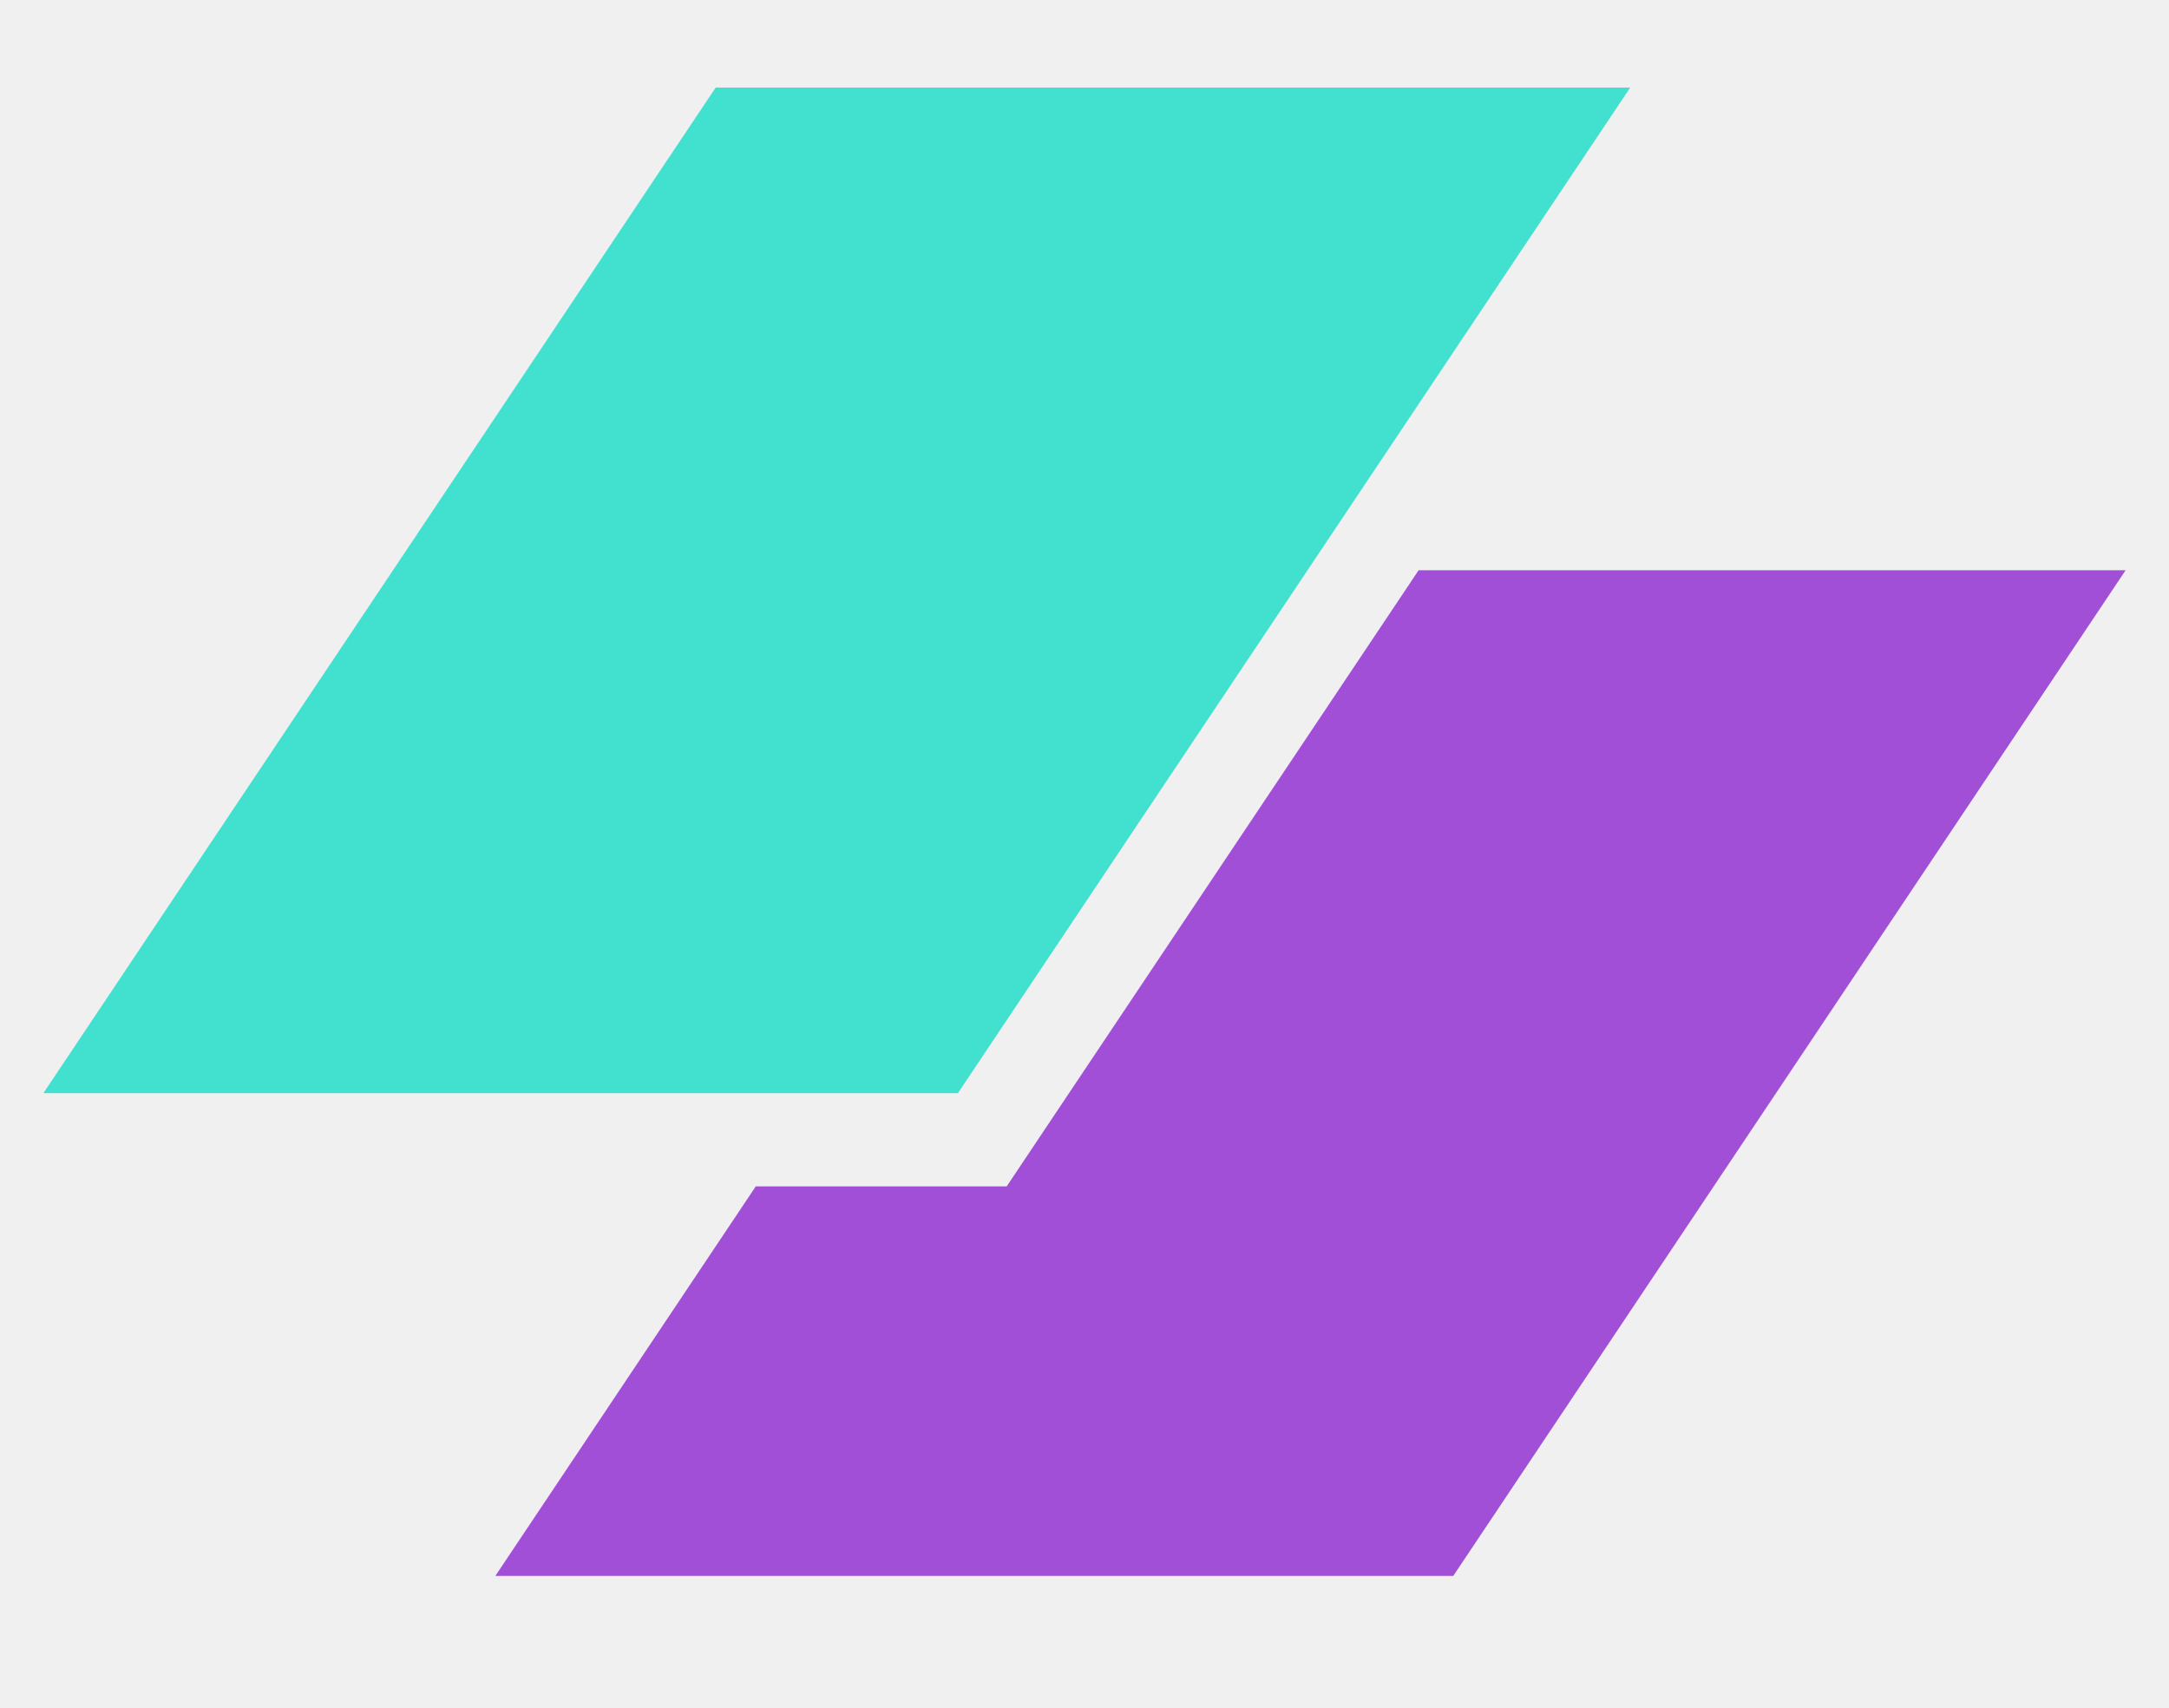
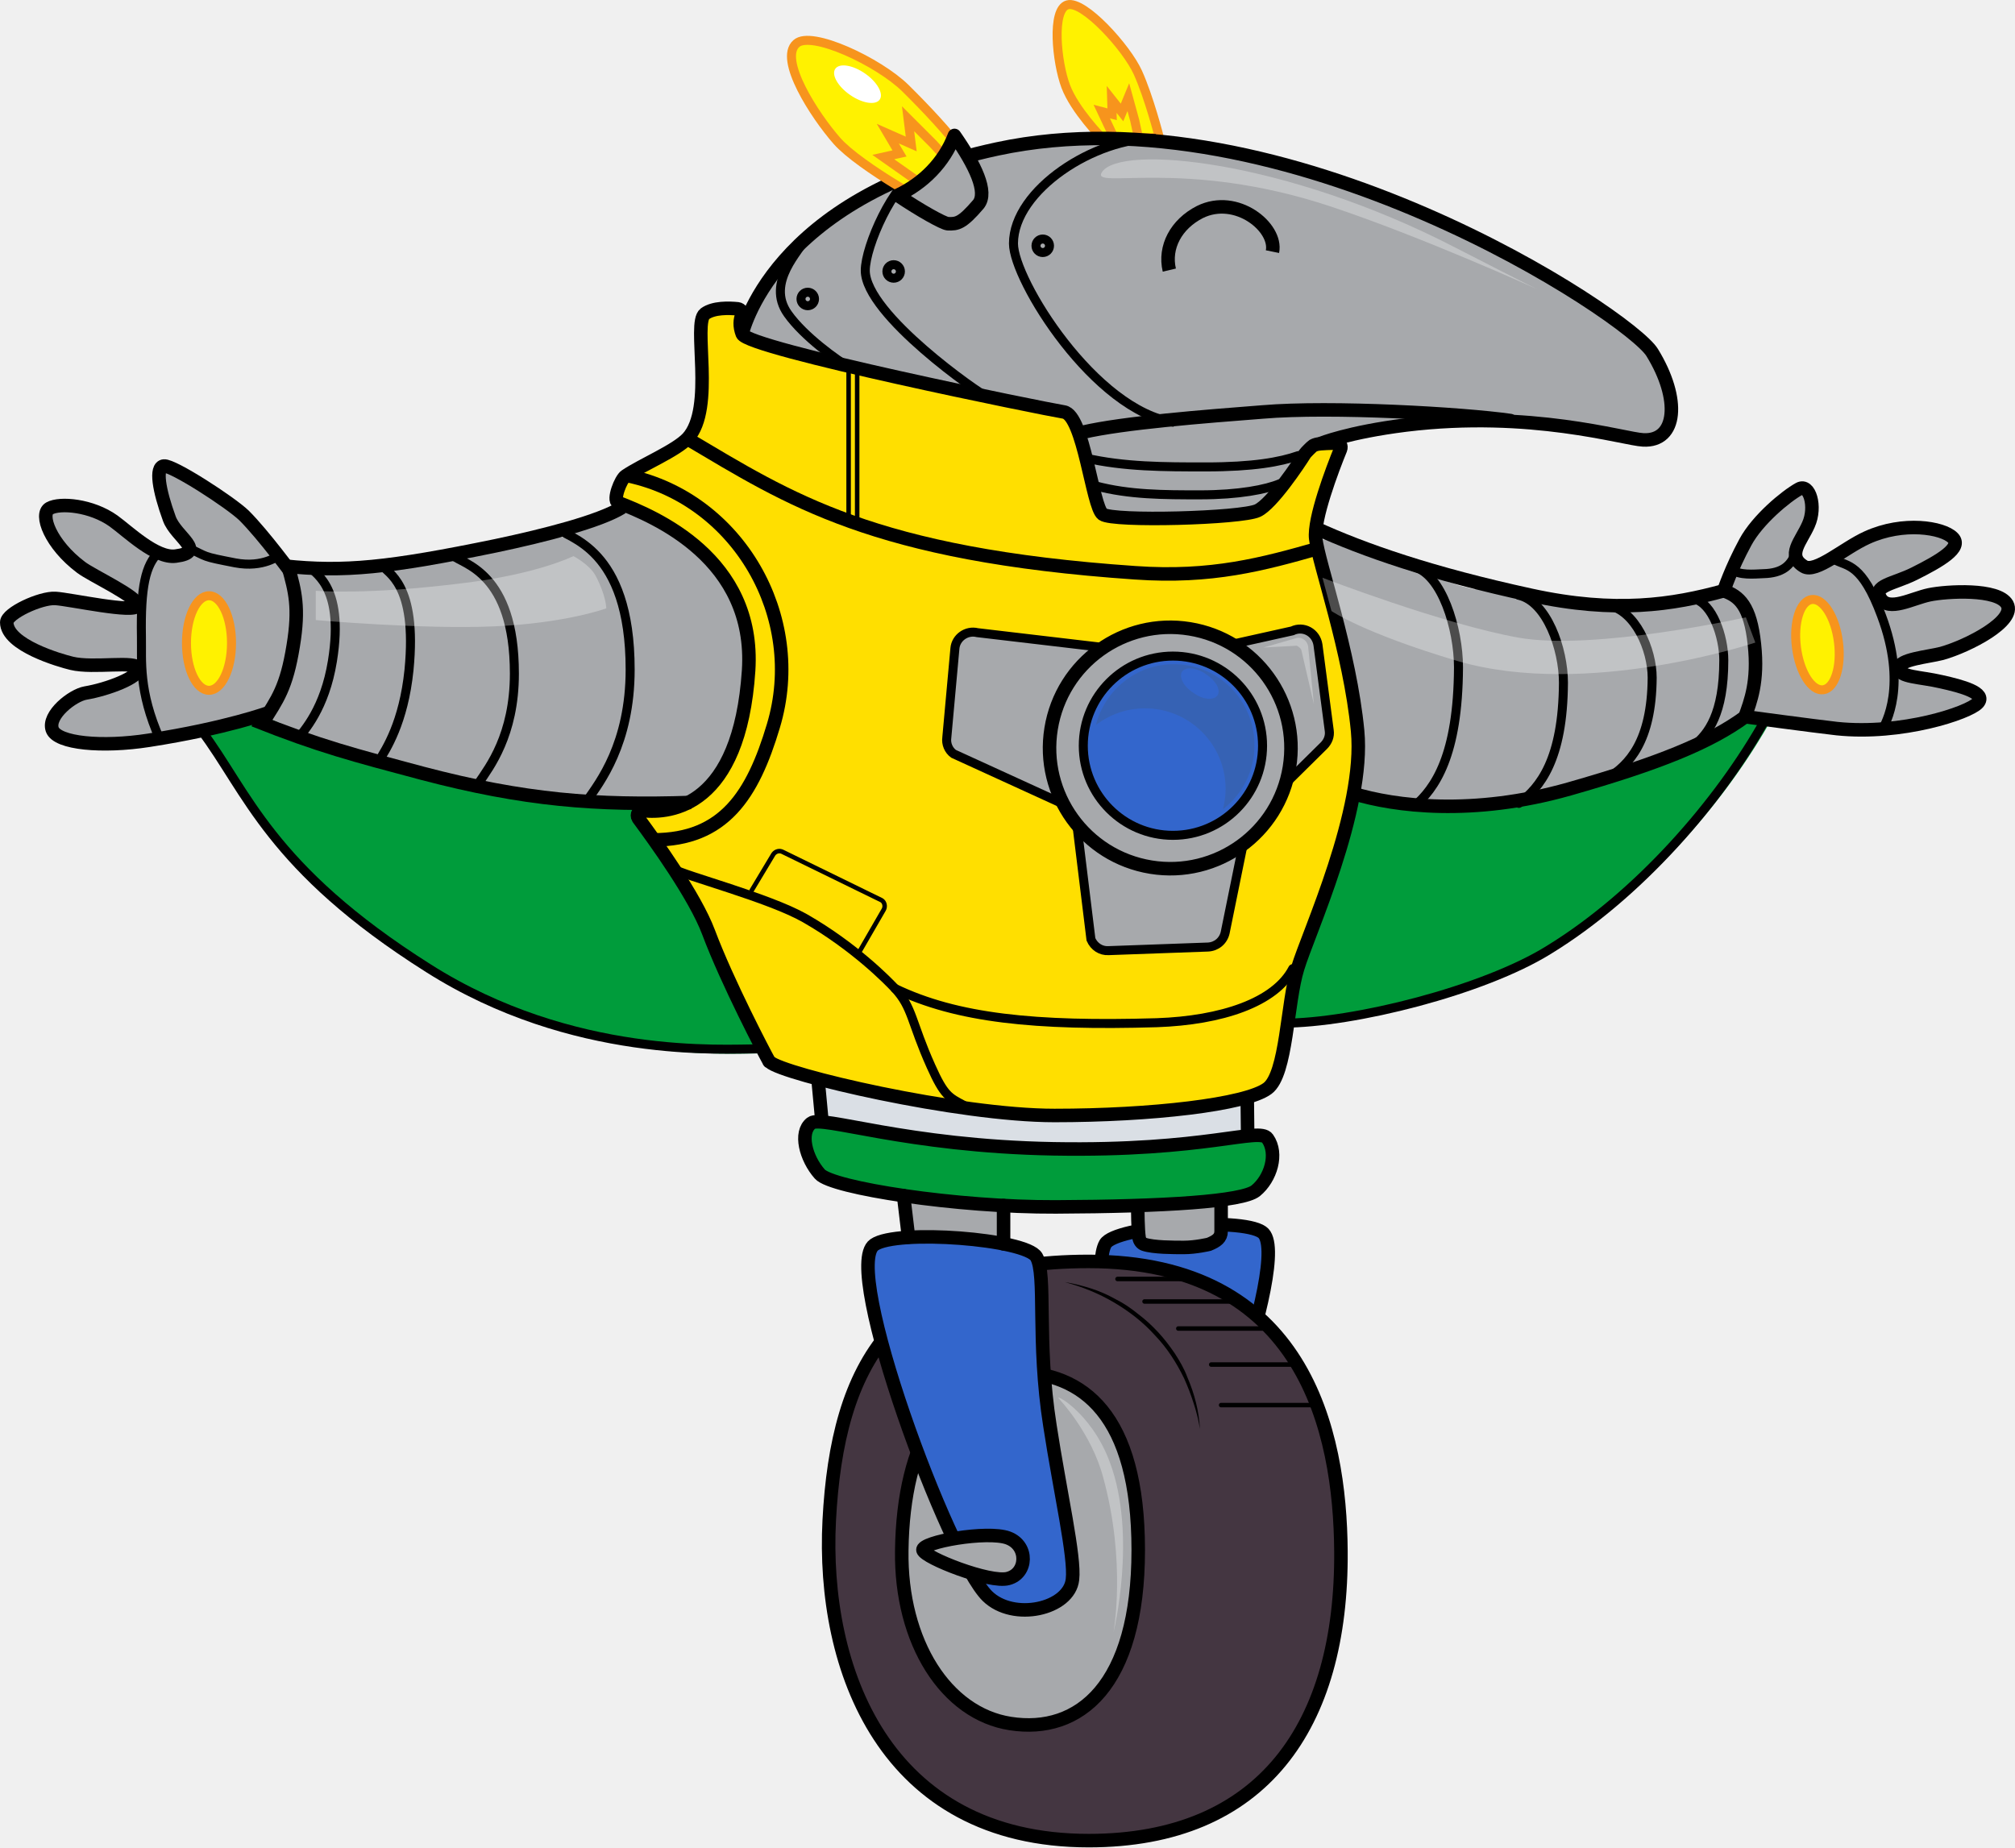
- <svg xmlns="http://www.w3.org/2000/svg" width="47" height="37" viewBox="0 0 47 37" fill="none">
-   <path d="M15.509 1.897H35.326L20.757 23.692H0.94L15.509 1.897Z" fill="#42E0CE" />
-   <path d="M16.377 25.712L10.734 34.154H31.491L46.06 12.359H30.74L21.814 25.712H16.377Z" fill="#A14FD6" />
+ <svg xmlns="http://www.w3.org/2000/svg" id="Layer_2" data-name="Layer 2" viewBox="0 0 447.35 410.17">
+   <defs>
+     <style>
+       .cls-1, .cls-2, .cls-3, .cls-4, .cls-5, .cls-6, .cls-7, .cls-8, .cls-9, .cls-10, .cls-11, .cls-12, .cls-13, .cls-14, .cls-15 {
+         stroke-miterlimit: 10;
+       }
+ 
+       .cls-1, .cls-2, .cls-4, .cls-5, .cls-6, .cls-16, .cls-17, .cls-8, .cls-9, .cls-10, .cls-11, .cls-12, .cls-13, .cls-14, .cls-15 {
+         stroke: #000;
+       }
+ 
+       .cls-1, .cls-2, .cls-6, .cls-17, .cls-7, .cls-8, .cls-9, .cls-10 {
+         fill: none;
+       }
+ 
+       .cls-1, .cls-2, .cls-16, .cls-11, .cls-12, .cls-13, .cls-14, .cls-15 {
+         stroke-width: 3px;
+       }
+ 
+       .cls-1, .cls-3, .cls-6, .cls-18, .cls-7, .cls-8, .cls-11, .cls-12, .cls-15 {
+         stroke-linecap: round;
+       }
+ 
+       .cls-19, .cls-20 {
+         fill: #fff;
+       }
+ 
+       .cls-21, .cls-13 {
+         fill: #009c3b;
+       }
+ 
+       .cls-22 {
+         fill: #dadfe5;
+       }
+ 
+       .cls-23, .cls-5, .cls-16, .cls-14 {
+         fill: #a7a9ac;
+       }
+ 
+       .cls-3, .cls-4, .cls-5, .cls-7, .cls-8, .cls-9 {
+         stroke-width: 2px;
+       }
+ 
+       .cls-3, .cls-18 {
+         fill: #fff200;
+       }
+ 
+       .cls-3, .cls-18, .cls-7 {
+         stroke: #f7941d;
+       }
+ 
+       .cls-20 {
+         opacity: .3;
+       }
+ 
+       .cls-20, .cls-24 {
+         isolation: isolate;
+       }
+ 
+       .cls-24 {
+         fill: #3e5a7d;
+         opacity: .31;
+       }
+ 
+       .cls-4, .cls-11 {
+         fill: #36c;
+       }
+ 
+       .cls-16 {
+         stroke-linejoin: round;
+       }
+ 
+       .cls-18 {
+         stroke-miterlimit: 10;
+         stroke-width: 2px;
+       }
+ 
+       .cls-17 {
+         stroke-miterlimit: 10;
+         stroke-width: 2px;
+       }
+ 
+       .cls-12 {
+         fill: #ffdf00;
+       }
+ 
+       .cls-15 {
+         fill: #443641;
+       }
+     </style>
+   </defs>
+   <g id="Layer_1-2" data-name="Layer 1">
+     <g id="Layer_2-2" data-name="Layer 2">
+       <path class="cls-21" d="m393.4,159.47c-10.2,18.4-28.1,38.9-48,51.1-14.6,9-43.5,16.3-59,16.3l-42.1-25.1,24.6-44.9,75.6-10.6,46,2,2.9,11.2Z" />
+       <path class="cls-21" d="m169.5,233.87c-7.6,0-41.2,2.4-73.2-17.9-35.3-22.4-40.2-39.4-50.4-52.8l1.3-21.1,89.5,25.6,45.6,1.9v49.1l-12.8,15.2Z" />
+       <path d="m240.4,403.17c3.9-1.4,7.5-3.6,10.6-6.3,3.1-2.7,5.9-5.8,8.2-9.2,2.3-3.4,4.2-7.1,5.7-11,.8-1.9,1.4-3.9,1.9-5.9s.9-4.1,1-6.1c.1,4.2-.9,8.3-2.2,12.3-1.4,4-3.3,7.7-5.6,11.3-1.1,1.8-2.5,3.4-3.9,5-1.4,1.5-2.9,3-4.6,4.3-1.6,1.3-3.4,2.5-5.3,3.5-1.8.9-3.8,1.6-5.8,2.1Z" />
+       <path class="cls-9" d="m284.9,227.17c15.5,0,44.4-7.2,59-16.3,19.9-12.2,37.8-32.8,48-51.1" />
+       <g id="Layer_3" data-name="Layer 3">
+         <path class="cls-22" d="m187.6,251.77c1.4-3.6,1.8-7,1.3-10.8-.4-3.1-5-3.3-5,0,0,1.9,0,3.9-.1,5.8,1.4-.6,2.8-1.2,4.3-1.8-.5-1.3-1-2.7-1.5-4-1.2.5-2.4,1-3.7,1.5,10.6,5.8,22.1,9,34.2,9.3v-5c-5.9.5-11.9.3-17.7-.9-4.7-1-8.9-3.2-13.8-2.3-2,.4-2.5,3.7-.6,4.6,14.8,6.5,30.6,9.6,46.8,9.1,3-.1,3.2-3.9.7-4.9-9.1-3.7-18.4-6.6-28-8.7-3.1-.7-4.4,3.9-1.3,4.8,12.2,3.6,24.7,5.7,37.3,6.2v-5c-6.7.4-13.2-.3-19.7-2.1-.2,1.6-.4,3.3-.7,4.9,8.2.7,16.4,2,24.4,3.9.2-1.6.4-3.3.7-4.9-6.5.4-12.4-.9-18-4.1-.4,1.6-.8,3.1-1.3,4.7,9-.4,17.9-.5,26.9-.3-.2-1.6-.4-3.3-.7-4.9-8.1,2.7-16.3,3.9-24.9,3.5-2.8-.1-3.5,4.5-.7,4.9,10.8,1.6,21.5,1.4,32.2-.7,2.5-.5,2.3-4.2,0-4.8-3.8-1.1-7.7-2.2-11.4-3.4-.2,1.6-.4,3.3-.7,4.9,6.5.3,13,.5,19.5.8,2.8.1,3.4-4.3.7-4.9-3.2-.7-5.7,0-8.1,2.1,1-.1,2-.3,3-.4-.2-.2-.4-.5-.6-.7-1.4.8-2.8,1.6-4.2,2.4,1.1,1,2.1,2.1,3.2,3.1,1.4,1.4,4.5.5,4.3-1.8-.1-.9-.2-1.9-.3-2.8-1.3.7-2.5,1.4-3.8,2.2,1.5.8,2.6,1.7,3.7,3,1.3,1.6,3.6.5,4.2-1.1.4-1.3.9-2.6,1.3-4-1.2.5-2.4,1-3.7,1.5,1.3.4,2.1,1.3,2.5,2.6.9,2,4.1,1.4,4.6-.6.6-2.3,1.3-4.5,2.2-6.7h-4.3c1.2,1.3,1.5,2.8.9,4.4-.8,3.2,3.7,4.3,4.8,1.3,1.1-2.9-.2-6-2.9-7.5-5-2.8-9.9,2.4-15,.8-3.1-1-4.4,3.9-1.3,4.8,1.9.6,3.5.7,5.5.4.6-.1,10.2-3.4,9,.2,1.6.4,3.2.9,4.8,1.3.7-3.1.4-5.7-1.4-8.3-.9-1.4-3.5-1.9-4.3,0-1.1,2.6-2,5.1-2.7,7.9,1.5-.2,3-.4,4.6-.6-1-2-2.3-3.4-4.3-4.4-1.5-.7-3.1-.1-3.7,1.5-.4,1.3-.9,2.6-1.3,4,1.4-.4,2.8-.7,4.2-1.1-1.4-1.7-2.8-2.8-4.7-3.8-1.5-.8-4,.1-3.8,2.2.1.9.2,1.9.3,2.8,1.4-.6,2.8-1.2,4.3-1.8-1.1-1-2.1-2.1-3.2-3.1-1.8-1.7-4.9,0-4.2,2.4.5,1.7,1.3,2.8,2.9,3.7,1,.6,2.2.4,3-.4,1.1-.3,2.1-.6,3.2-.8.2-1.6.4-3.3.7-4.9-6.5-.3-13-.5-19.5-.8-2.9-.1-3.3,4.1-.7,4.9,3.8,1.2,7.6,2.3,11.4,3.4v-4.8c-9.8,1.9-19.7,2.2-29.5.7-.2,1.6-.4,3.3-.7,4.9,9,.4,17.7-.9,26.2-3.7,2.6-.9,2.2-4.8-.7-4.9-9-.2-17.9-.1-26.9.3-2.4.1-3.5,3.4-1.3,4.7,6.4,3.6,13.3,5.2,20.6,4.8,2.7-.2,3.5-4.2.7-4.9-8.5-2-17.1-3.4-25.8-4.1-2.9-.2-3.3,4.2-.7,4.9,6.9,1.9,13.9,2.7,21,2.3,3.2-.2,3.2-4.9,0-5-12.3-.5-24.3-2.6-36-6-.4,1.6-.9,3.2-1.3,4.8,9.6,2.1,18.9,4.9,28,8.7.2-1.6.4-3.3.7-4.9-15.3.6-30.3-2.2-44.2-8.4-.2,1.5-.4,3-.6,4.6,3.1-.6,6.4,1.1,9.4,1.9,2.4.6,4.8,1,7.3,1.3,4.5.6,9,.6,13.6.2,3.2-.3,3.3-4.9,0-5-11.2-.3-21.9-3.3-31.7-8.7-1.3-.7-3.4-.2-3.7,1.5-.5,3.5.2,6.3,2.7,8.8,1.5,1.6,4.2.4,4.3-1.8,0-1.9,0-3.9.1-5.8h-5c.4,3.4.1,6.3-1.1,9.5-1.2,3.1,3.6,4.4,4.8,1.4h0Z" />
+       </g>
+       <path class="cls-23" d="m399.9,146.17c.6-2.2.2-4.7-1.6-6.8-7.7-9.2-19.7-7.9-29.9-4.4-.6.2-1.1.3-1.7.5-11.9.3-23.6-1.2-35.2-4.6-1.5-.4-2.9-.4-4.1,0-1.2-.3-2.4-.6-3.6-.9-6.5-2.3-13.1-4.6-19.6-7-1.1-.4-2.2-.5-3.2-.4-.2-.2-.5-.4-.7-.7-2.7-2.7-6-2.7-8.5-1.3l1.8-14-4.4-35.6h-116.3s-3.6,27.5,15.9,59.5l99.9,1c.3.4.5.7.9,1.1,3.5,3.6,5.7,6.3,5.7,11.5,0,6-.3,12-.5,18-.1,5.2.2,10.5,5.2,13.5,4.4,2.6,10.7,2.7,15.6,2.9,1.3.1,2.5-.2,3.5-.8,5.4.2,10.8,0,16.2-.5,2.6.1,5.1-.2,7.8-.9,1.3-.4,2.4-.9,3.2-1.7,1.4-.3,2.8-.8,4.2-1.4,3.5-.8,6.9-1.8,10.2-3,1.9-.3,3.8-.9,5.6-1.7h1.1c3.5-.2,6.6-1.1,9.7-2.8,3.7-2.1,6.9-4.3,10.3-6.1,3.3-1.1,6.5-2.3,9.7-3.8,4.3-1.9,4.6-6.2,2.8-9.6Z" />
+       <path class="cls-23" d="m188,110.67c-8.2-4.5-18,3.3-26.7.5-4.2-1.4-7.8-3.5-12.3-3.7-4.5-.1-8.9,1.5-11.9,4.9-.9,1-1.4,2-1.7,3.1-1.1.1-2.2.1-3.2,0-2.6-.2-5,1.4-6.3,3.6-.2.1-.5.2-.7.3-1-.2-2.1-.2-3.3,0-9.8,2.1-19.6,4.2-29.5,6.1-8.7,1.7-17.4,3-26,0-7.5-2.6-12.2,7.7-7.2,12.6-.1,1.1.2,2.6.5,3.7.2.8.4,1.6.7,2.3-7.3-.4-12.4,10.1-4.6,13.7,24.7,11.4,50.9,18.6,78,21.1,11.6,1.1,26.8,3.5,34.7-7.3,1.3-1.8,2.3-3.8,3-5.8.5-.5,1-.9,1.5-1.5,2.7-3.1,2.6-6.8.7-9.5.2-1.5.3-3,.5-4.5,2-2.4,1.9-5.2.7-7.4.1-.6.1-1.3.2-1.9,6.9-.4,14.1-1.5,17.6-8,3.2-6.4,2.3-18.4-4.7-22.3Z" />
+       <path class="cls-23" d="m212.8,277.07c-.6-3.7-1.2-7.5-1.7-11.2-.5-2.9-4.8-2-4.9.7-.1,2.7-.3,5.3-.4,8,1.1-.8,2.1-1.6,3.2-2.4-1.7-.5-1.1-3.1-1-4.2-1.6-.2-3.3-.4-4.9-.7-.1,2.2-.1,4.3-.2,6.5,1.6-.4,3.1-.8,4.7-1.3-1.2-1.8-1.4-3.5-.7-5.6-1.5.2-3,.4-4.6.6,1.2,2.2,2.2,4.4,2.9,6.8.7,2.1,3.4,2.4,4.6.6,1.5-2.3,2.2-4.8,2.2-7.5-1.6.4-3.1.8-4.7,1.3,1.2,1.8,2.2,3.6,2.9,5.7.9,2.8,4.6,2.1,4.9-.7.2-2,.4-4,.5-6-1.6.4-3.1.8-4.7,1.3,1.1,1.6,1.8,3.2,1.9,5.2h5c-.2-2.4,0-4.4.8-6.7-1.5.2-3,.4-4.6.6,1.1,1.8,1.4,3.6,1.2,5.7h5c0-.8-.3-2.8,0-3.4-.5.4-1,.8-1.5,1.1.2-.1.3-.1.5-.2-.6-.1-1.3-.2-1.9-.3.1.1.3.2.4.2-.4-.5-.8-1-1.1-1.5.5,1.3.1,3.6.1,5,0,3.2,4.9,3.2,5,0,.1-2.2.1-4.4.2-6.5-1.6.2-3.3.4-4.9.7.2,1.1,1,4.5.3,5.7.5-.4,1-.8,1.5-1.1-2.1.6-4.7-.8-6.5-1.9-2.7-1.8-5.2,2.6-2.5,4.3,2.6,1.7,7.9,4.1,10.9,2.1,2.9-1.8,1.5-7.7,1.1-10.4-.5-2.9-4.8-2.1-4.9.7-.1,2.2-.1,4.4-.2,6.5h5c0-2.5,1-7.9-2.8-8.3-4.1-.5-3.7,4.8-3.7,7.3,0,3.3,4.7,3.2,5,0,.3-3-.4-5.6-1.9-8.2-1.2-1.9-3.9-1.4-4.6.6-.9,2.6-1.3,5.3-1,8,.3,3.2,5.2,3.2,5,0-.2-2.8-1-5.4-2.6-7.7-1.4-2-4.5-1.3-4.7,1.3-.1,2-.3,4-.5,6,1.6-.2,3.3-.4,4.9-.7-.8-2.5-1.9-4.7-3.4-6.9-1.4-2-4.6-1.3-4.7,1.3-.1,1.9-.6,3.4-1.6,5,1.5.2,3,.4,4.6.6-.9-2.8-2-5.5-3.4-8-1.1-2-3.9-1.3-4.6.6-1.2,3.2-.7,6.6,1.2,9.5,1.4,2,4.6,1.3,4.7-1.3.1-2.2.1-4.3.2-6.5.1-2.7-4.5-3.5-4.9-.7-.7,4.3-.4,8.9,4.5,10.4,1.6.5,3.1-.8,3.2-2.4.1-2.7.3-5.3.4-8-1.6.2-3.3.4-4.9.7.6,3.7,1.2,7.5,1.7,11.2.6,3,5.5,1.6,5-1.5h0Z" />
+       <path class="cls-3" d="m244.6,30.57s-6-6.1-8-11.4-3.2-17.1.4-18.1c3.6-1,13.1,9.5,15.6,15s4.8,14.5,4.8,14.5h-12.8Z" />
+       <polyline class="cls-7" points="247 29.87 244.6 24.77 246.9 25.37 246.8 22.07 249.1 24.97 250.5 21.57 251.9 26.67 252.6 29.87" />
+       <path class="cls-14" d="m293.2,98.47s6.1-2.5,18.9-4.1c27.8-3.4,48.4,3.1,52.7,3.3,7.5.4,8.4-9,2-19.4-4.9-8.1-81.4-58.9-145.4-45.2-50.4,10.8-56.7,41.3-56.7,41.3" />
+       <path class="cls-12" d="m170.7,235.57c0,.1.1.2.2.2,2.9,2.8,41.8,11.9,63.2,11.9s42.5-2.4,47.3-6c4.3-3.2,4.3-19,6.7-26.7,2.3-7.7,15-35,13.3-52.7s-8.7-37.3-9.3-42.7c-.5-4.3,3.7-15.4,5.5-19.8.3-.8-.1-1.5-1-1.4-3.2.1-4.2.1-5.1.6-.3.2-1.6,1.5-1.8,1.8-1.3,2.1-7.3,11.1-10.5,12.6-3.6,1.7-32.1,2.5-34.4.8s-4.2-22-8.6-22.7-70.1-14-71.4-17.3c-.7-1.8-.5-3.3-.1-4.2.2-.6-.2-1.3-.9-1.4-2-.2-5.4-.3-7.3,1.1-2.8,2.1,2.3,20.9-3.8,27.6-2.6,2.8-10.1,5.9-13.8,8.4-1.1.7-2.9,5.4-1.7,5.9,8,3.1,30.6,12.4,29,37.3-2,30.3-17.3,31.8-23.5,31.1-.9-.1-1.5.9-1,1.7,3.7,5,12.6,17.3,15.6,25.3,4.2,11.2,12.5,27,13.4,28.6Z" />
+       <path class="cls-14" d="m382.7,131.17s1.6-4.9,4.8-10.8c2.7-5,9-10.2,11.9-11.8,2.3-1.3,3.9,3.9,2.1,7.9-1.6,3.7-5,6.9-1,9.3,2.6,1.6,8.9-4.1,14-6.4,8.1-3.7,16.8-2.2,19,0,2.3,2.2-2.9,5.2-8.5,8-4.6,2.3-9.3,2.6-7.5,5.5,1.8,3,7,0,10.8-.8s15.3-1.5,17.3,2.1c2,3.7-8.5,9.2-14.5,10.9-3.1.8-9.5,1.3-9.5,3.3s4.7,1.9,9.4,3c4.5,1,10.1,2.5,8.1,4.7s-16.9,7.2-31.3,5.7c-5.3-.6-20.1-2.6-20.1-2.6" />
+       <path class="cls-2" d="m145.1,186.47c15.6,0,22-9.9,26.6-25.3,7.3-24.3-7.9-50.3-32.1-55.5" />
+       <path class="cls-2" d="m56.4,159.87c14.5,5.8,22.3,7.8,37.3,11.8,22.8,6,38.6,7.2,59.7,6.5" />
+       <path class="cls-2" d="m63.1,125.67c13.3,1.4,23.2.4,47-4.5,10.9-2.3,23-5.4,28-8.5" />
+       <line class="cls-2" x1="182.5" y1="249.17" x2="181.6" y2="239.57" />
+       <line class="cls-2" x1="277" y1="252.67" x2="276.9" y2="243.67" />
+       <path class="cls-2" d="m291.9,117.17c10.9,5,25.9,10.2,48,15,18.8,4.1,31.5,2.1,42.8-1" />
+       <path class="cls-2" d="m300.4,176.17c9.2,2.8,26.5,5.1,48-1,20-5.7,31.2-10.3,39-16" />
+       <path class="cls-2" d="m152.7,97.47c22.5,13.3,41,25.7,99.3,29.7,17,1.2,28.4-1.9,41-5.5" />
+       <path class="cls-1" d="m382.7,131.17c3.4,1.2,5.9,3.3,6.8,11.9.9,8.3-.9,12.7-2.1,16.1" />
+       <path class="cls-1" d="m240.4,95.97c9-2.1,27-3.5,39.9-4.5,15.3-1.3,44.5.4,55,1.9" />
+       <path class="cls-11" d="m280.2,273.57c7.2,4.9-16,67.4-24.3,75.6-5.6,5.5-17.6,2.8-18.3-3.6-.5-4.8,2.7-19.1,4.9-33,2.9-18.4.7-32.5,2.9-36.4,2.2-3.9,30-6,34.8-2.6Z" />
+       <path class="cls-14" d="m252.6,266.17v1.9c0,.6,0,4.9.3,6.8.1.6.5,1.2,1.1,1.4,2.1.7,6.5.7,8.8.7,2.7,0,5.6-.7,5.6-.7,1.7-.7,2.7-1.4,2.7-2.9v-6c0-2.6-2.1-4.6-4.6-4.6h-11c-1.7.2-3,1.7-2.9,3.4Z" />
+       <path class="cls-15" d="m297.7,344.37c.3,38.8-17.4,64.3-56,64.3-45.4,0-59.3-38.3-57.6-71.1,1.8-34.4,14.1-57.5,57.6-57.5,47.9,0,55.8,37.7,56,64.3Z" />
+       <path class="cls-14" d="m200.2,344.27c.3-24.6,10-39.6,25.1-39.6s27.4,9.4,27.4,39.5-13.1,40.9-28.4,38.5c-14.2-2.2-24.4-18-24.1-38.4Z" />
+       <path class="cls-11" d="m194.1,276.37c-7.4,5.1,16.5,69.5,25.1,78,5.8,5.7,18.2,2.9,18.9-3.7.6-4.9-2.8-19.7-5-34.1-3-19-.7-33.5-3-37.5s-31-6.2-36-2.7Z" />
+       <path class="cls-8" d="m240.9,101.67c8.7,2,17.5,2,26.8,2,10.5,0,16.5-1.1,20.5-2.5" />
+       <path class="cls-8" d="m243.2,107.87c7.5,2,15.2,2,23.2,2,8.7,0,14.7-1.2,17.8-2.5" />
+       <path class="cls-9" d="m256.6,30.77c-13.4-.3-31.6,11.4-31.6,23.3,0,8.1,18.1,37.2,35.7,39.7" />
+       <circle class="cls-9" cx="231.5" cy="54.57" r="1.5" />
+       <path class="cls-9" d="m203.9,38.17c-5.5,2.3-11.8,16.5-11.8,21.9,0,9.8,25.7,27.6,27,28" />
+       <circle class="cls-9" cx="198.4" cy="60.27" r="1.5" />
+       <path class="cls-13" d="m182,260.67c-3.1-3.5-4.6-9.2-1.9-11.3,2.3-1.8,21,5.1,53.8,5.7,33.8.6,45.7-4.9,47.5-2.3,2.4,3.4.7,8.9-2.6,11.6-2.9,2.4-20.3,3.5-44.4,3.6-22,.1-49.7-4.2-52.4-7.3Z" />
+       <path class="cls-8" d="m313.9,125.87c6.2,1.6,9.9,13.7,9.9,22.3-.1,19.6-5.2,26.9-9.9,30.9" />
+       <path class="cls-8" d="m337.2,132.17c6.2,1.4,9.9,11.9,9.9,19.4-.1,17.1-5.2,23.3-9.9,26.8" />
+       <path class="cls-8" d="m356.9,134.37c6.2,1.1,9.9,9.9,9.9,16.1-.1,14.2-5.2,19.4-9.9,22.3" />
+       <path class="cls-8" d="m376.1,132.97c4.1,1,6.6,8.4,6.6,13.6,0,12-3.5,16.4-6.6,18.9" />
+       <path class="cls-8" d="m149.4,192.87c2.6,1.6,21.2,6.4,29.3,11,11,6.3,18.4,13.9,20,15.6,3.9,4.2,3.6,7.5,8,17.3,2.9,6.5,4,6.9,7.2,8.6" />
+       <path class="cls-8" d="m198.7,219.47c13.7,6.6,31.1,8.4,58.1,7.6,14.4-.5,26.3-4.5,30.2-12" />
+       <path class="cls-6" d="m166.9,197.67l4.8-8c.5-.7,1.4-.9,2.1-.5l21.9,10.7c.7.4.9,1.4.5,2.1l-5.2,9" />
+       <path class="cls-8" d="m178.7,53.07c-.9,2.4-8.8,9.6-3.8,16.6,3.6,5.1,11.1,10.4,13.5,11.8" />
+       <circle class="cls-17" cx="179.33" cy="66.38" r="1.5" />
+       <path class="cls-9" d="m123.4,117.17c2.6,2.3,16.5,4.3,16.5,31.5,0,16.5-6.8,25.1-9.5,29" />
+       <path class="cls-9" d="m100.6,123.37c2.1,1.9,13.6,3.6,13.6,26.2,0,13.7-5.6,20.8-7.8,24.1" />
+       <path class="cls-9" d="m84.8,125.47c1.1,1.8,7.9,3.9,6,23.3-1.2,11.7-5.1,17.6-6.7,20.2" />
+       <path class="cls-9" d="m68.2,125.37c1.1,1.7,8.4,4.1,5.6,21.4-1.7,10.5-6.2,15.4-8,17.6" />
+       <path class="cls-14" d="m59.8,158.17s-9.4,3.5-26.8,6.2c-10.3,1.6-20.3.7-21.4-2.4-1.1-3.2,4.5-7.6,7.4-8.1,4.8-.8,12-3.5,11.7-5.4s-9.9,0-14.8-1.2c-2.5-.6-14.4-4-14.4-9.1,0-2,7.5-5.5,10.8-5.3,3.3.2,17.7,3.4,18.2,1.6.5-1.8-10-6.6-12.5-8.5-6.8-5.1-9.3-11.8-7-13.1s9.3-.7,14.2,2.8c3.2,2.3,9.4,8.4,13.8,7.8,7-.9.1-4.2-1.4-8.3-2.3-6.3-3.2-11.5-1.2-11.7s14.8,8.1,17.8,11c4.4,4.4,10.9,13.3,10.9,13.3" />
+       <line class="cls-10" x1="188.4" y1="81.57" x2="188.4" y2="115.67" />
+       <line class="cls-10" x1="190.3" y1="81.37" x2="190.3" y2="115.57" />
+       <ellipse class="cls-3" cx="46.4" cy="142.77" rx="5" ry="10.5" />
+       <path class="cls-8" d="m35.5,164.17c-4.8-10.8-4-17.4-4.1-22.8-.2-11.1.9-16,3.9-18.8" />
+       <path class="cls-9" d="m41.4,121.47c5,2.3,3.1,2,10.8,3.5,6.3,1.2,9.8-1.7,9.8-1.7" />
+       <path class="cls-9" d="m44.7,162.17c10.2,13.5,15.1,30.5,50.4,52.8,32,20.3,65.6,17.9,73.2,17.9" />
+       <path class="cls-5" d="m217,140.47l43.3,5.1c.9.3,1.9.2,2.8-.2l23.8-5.3c2.5-1.2,5.3.4,5.7,3.1l2.5,19c.2,1.3-.3,2.5-1.2,3.4l-16,15.8c-.6.6-1,1.3-1.1,2.1l-4.8,23.6c-.4,1.8-1.9,3.1-3.8,3.2l-22.1.8c-1.7.1-3.2-.9-3.9-2.5l-3.4-27.7c-.3-.7-.7-1.2-1.3-1.7l-25.8-11.8c-1.1-.8-1.7-2.2-1.5-3.6l1.8-19.8c.2-2.4,2.6-4.1,5-3.5Z" />
+       <circle class="cls-14" cx="259.8" cy="166.07" r="26.8" transform="translate(54.26 395.91) rotate(-80.78)" />
+       <circle class="cls-4" cx="260.4" cy="165.57" r="19.9" />
+       <line class="cls-1" x1="201.7" y1="274.67" x2="200.6" y2="265.47" />
+       <line class="cls-1" x1="222.8" y1="267.67" x2="222.8" y2="276.17" />
+       <g>
+         <path class="cls-3" d="m176.8,9.67c-4,3.5,4,15.9,9,21.6,5,5.7,22.6,15.6,24.7,15.8,2,.2,3.1.1,6.5-3.4s-6.7-14.9-16-24.1c-5.9-5.8-20.9-12.9-24.2-9.9Z" />
+         <polyline class="cls-7" points="203.2 39.87 196.1 34.87 199.7 34.07 197.1 29.67 202.3 31.97 201.6 26.37 207.2 31.97 210.6 35.67" />
+         <path class="cls-16" d="m211.9,30.07c-2.3,6-6.9,10.6-12.6,13.3,5.2,3.5,10.1,6.2,11.1,6.3,2.1.1,3.2-.1,6.8-4.3,2.2-2.7-.7-8.7-5.3-15.3Z" />
+       </g>
+       <path d="m236.4,284.67c2,.3,3.9.8,5.8,1.4s3.7,1.4,5.5,2.4c1.8.9,3.4,2,5,3.3,1.6,1.2,3.1,2.6,4.4,4,1.4,1.5,2.6,3.1,3.7,4.7,1.1,1.7,2.1,3.4,2.8,5.3,1.6,3.7,2.6,7.6,2.8,11.5-.3-1.9-.8-3.9-1.4-5.7-.6-1.9-1.3-3.7-2.1-5.5-1.7-3.5-3.8-6.8-6.5-9.6-2.6-2.9-5.7-5.3-9.1-7.3-3.4-2-7.1-3.5-10.9-4.5Z" />
+       <path class="cls-1" d="m64,125.87c1.5,5.4,2.5,9,1.1,17.5-1.5,9.3-3.5,11.9-6.8,17.1" />
+       <path class="cls-14" d="m223.8,350.47c-4,1.1-18.5-4.6-18.9-6.3-.4-1.8,14.3-4.4,18.9-2.7s4.3,7.9,0,9Z" />
+       <line class="cls-6" x1="287.8" y1="302.97" x2="268.9" y2="302.97" />
+       <line class="cls-6" x1="291" y1="311.97" x2="271.1" y2="311.97" />
+       <line class="cls-6" x1="280.5" y1="294.97" x2="261.6" y2="294.97" />
+       <line class="cls-6" x1="273" y1="288.97" x2="254.1" y2="288.97" />
+       <line class="cls-6" x1="267" y1="283.97" x2="248.1" y2="283.97" />
+       <ellipse class="cls-18" cx="403.49" cy="143.14" rx="4.7" ry="10.1" transform="translate(-14.82 51.98) rotate(-7.24)" />
+       <path class="cls-9" d="m384.5,126.47c1.7,1.3,4.8,1,7,.9,4.2-.1,6-1.8,7-4.3" />
+       <path class="cls-8" d="m407.5,124.37c2.6,1.4,5.9.7,10.2,12.3,5.8,15.5,1,24,0,25.6" />
+       <path class="cls-2" d="m259.6,59.97c-1.2-5.1,1.5-10.2,6.8-12.9,8.1-4,17.2,3.4,16.1,8.8" />
+     </g>
+     <g id="Layer_6" data-name="Layer 6">
+       <path class="cls-20" d="m293.6,128.27l2,7.4s7.1,4.9,28,11.1c28.8,8.4,66.1-4.1,66.1-4.1l-2.1-5.6s-33.7,7.5-50.5,4.5-43.5-13.3-43.5-13.3Z" />
+       <path class="cls-20" d="m341.4,64.27s-25.7-11.7-46.2-18.5c-32.4-10.7-53-3.6-50.6-7.5,4-6.4,41-2.7,78.5,16.7,17.7,9.1,18.3,9.3,18.3,9.3Z" />
+       <path class="cls-20" d="m70.1,131.17v6.5s23.6,2.1,39.6,1.4c16-.7,24.9-4,24.9-4,0,0,0-2.8-2.4-7.3-1.4-2.5-4.9-4.3-4.9-4.3,0,0-7.9,4-24.5,6-21.5,2.7-32.7,1.7-32.7,1.7Z" />
+       <path class="cls-20" d="m280.5,143.77l7.3-2.1c1.2-.3,2.3.5,2.6,1.7l1.3,13-2.8-12.1c-.2-.4-.6-.7-1-.9l-7.4.4Z" />
+       <path class="cls-20" d="m235.2,310.67c-1.8-1.7,7,2.6,11.2,14,6.1,16.3.8,37.8.8,37.8,0,0,2.9-15.6-2.3-34.5-2.6-9.8-9.7-17.3-9.7-17.3Z" />
+       <ellipse class="cls-19" cx="190.38" cy="18.7" rx="2.9" ry="6" transform="translate(66.52 164.48) rotate(-55.26)" />
+     </g>
+     <g id="Layer_5" data-name="Layer 5">
+       <path class="cls-24" d="m260.6,147.47c-8.3,0-15.3,5.7-17.3,13.5,3-2.3,6.8-3.7,10.9-3.7,9.9,0,17.9,8,17.9,17.9,0,1.5-.2,3-.6,4.5,4.3-3.3,7-8.4,7-14.2,0-10-8-18-17.9-18Zm9.7,6.9c-.8,1.2-3.2,1-5.3-.5-2.2-1.4-3.3-3.5-2.6-4.7.8-1.2,3.2-1,5.3.5,2.2,1.4,3.4,3.5,2.6,4.7Z" />
+     </g>
+   </g>
</svg>
